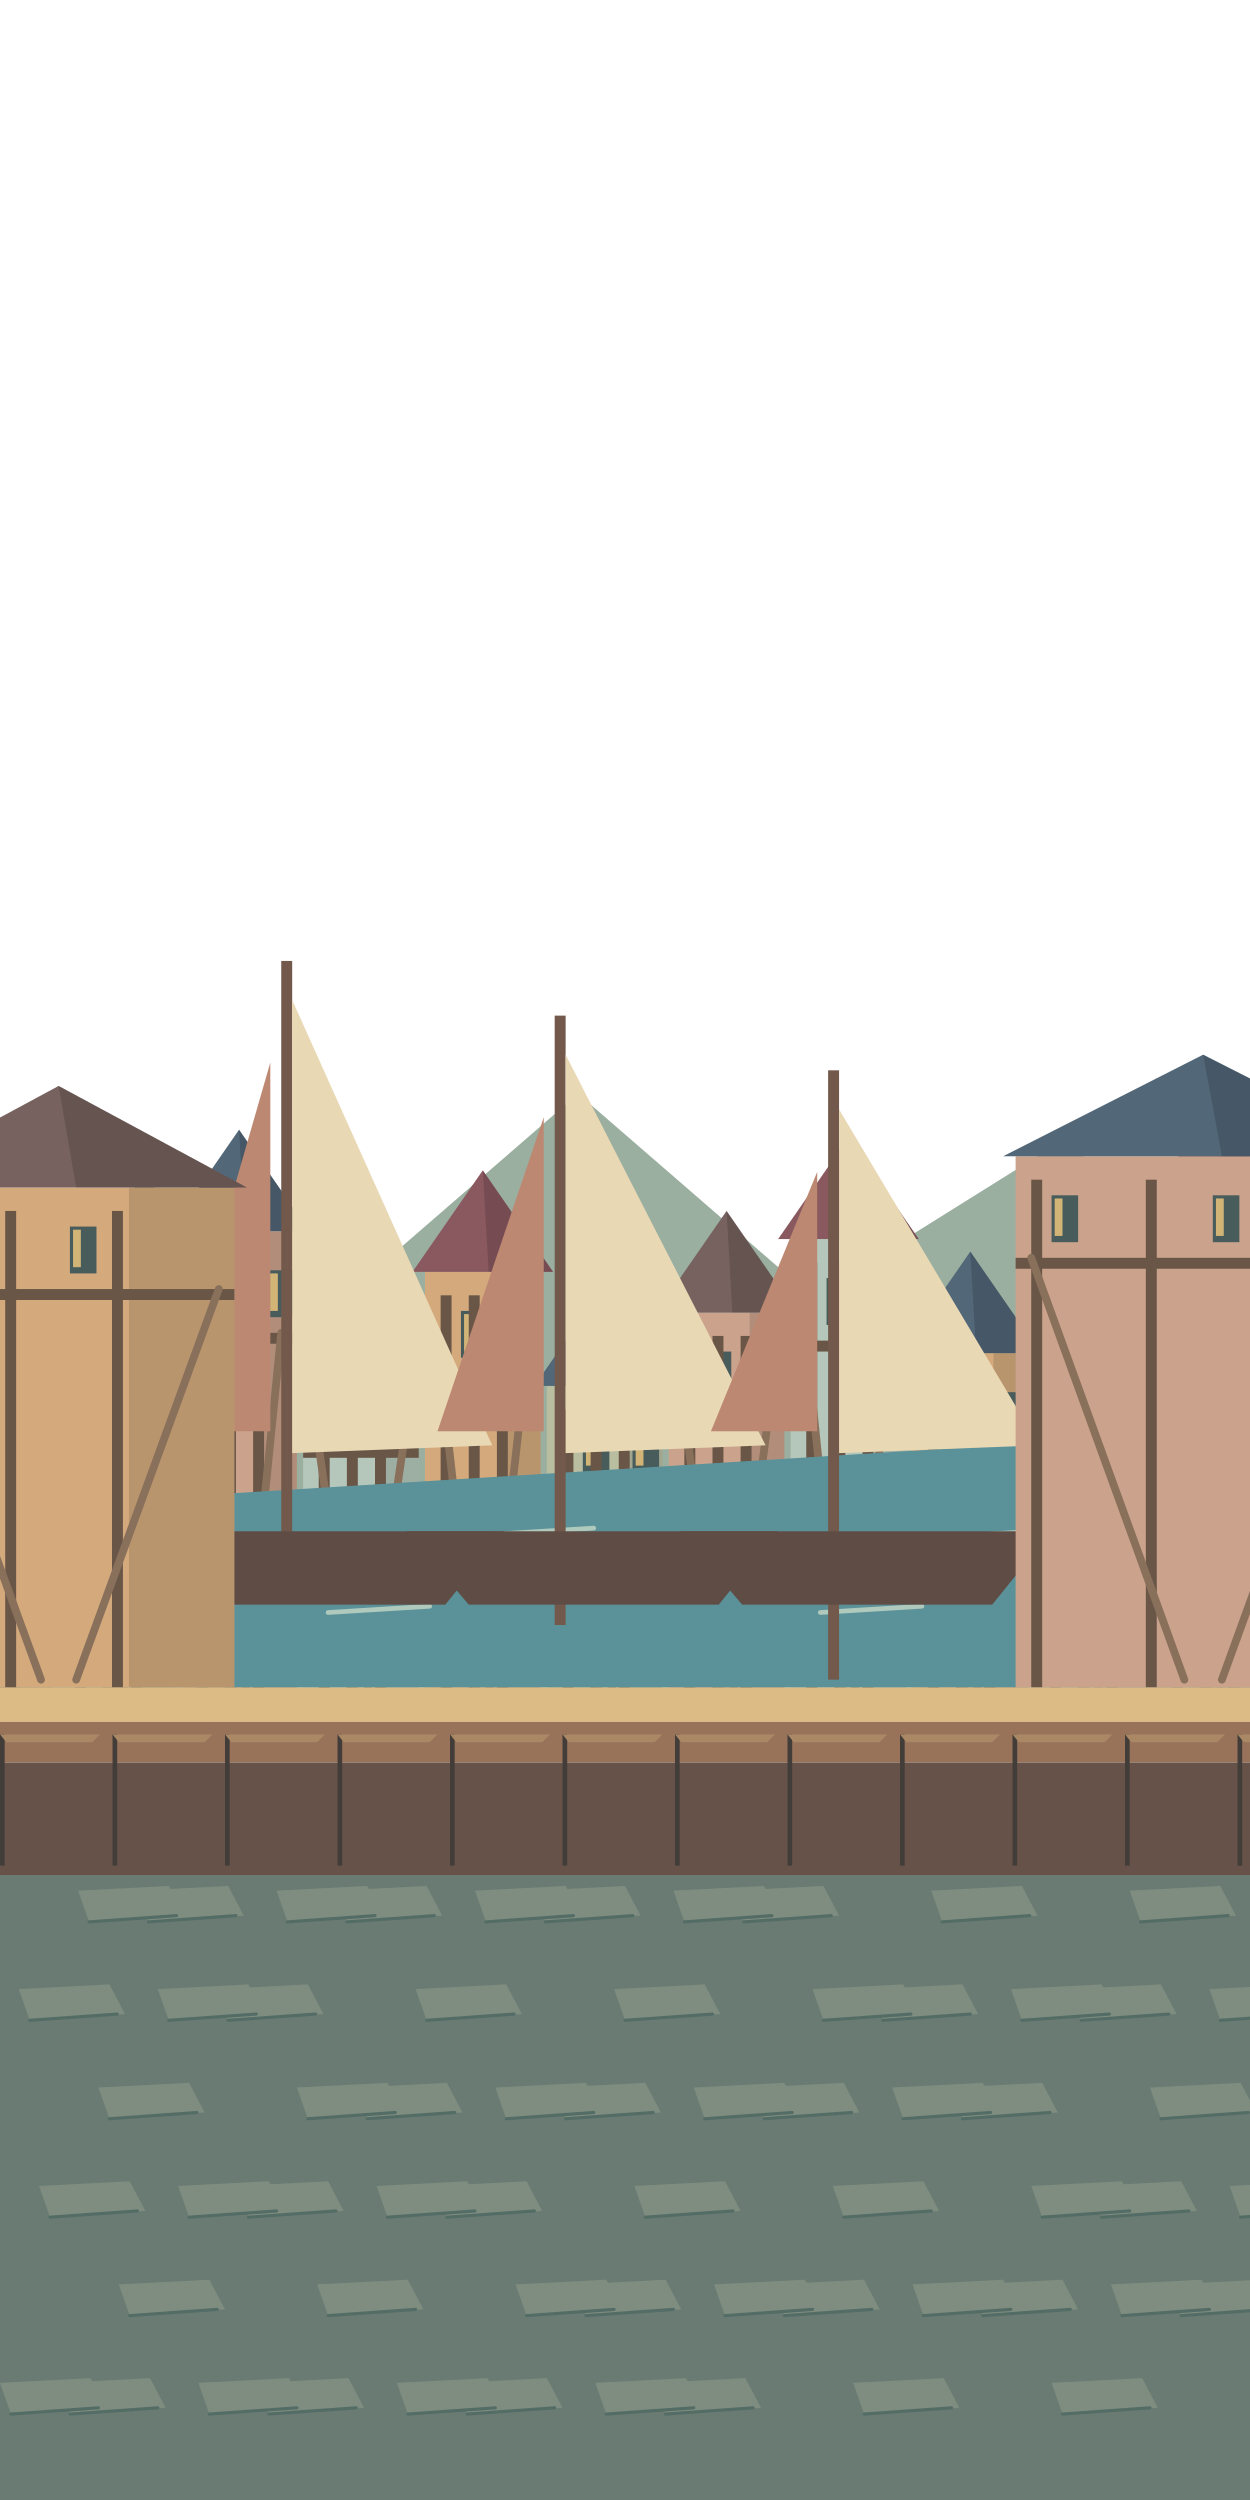
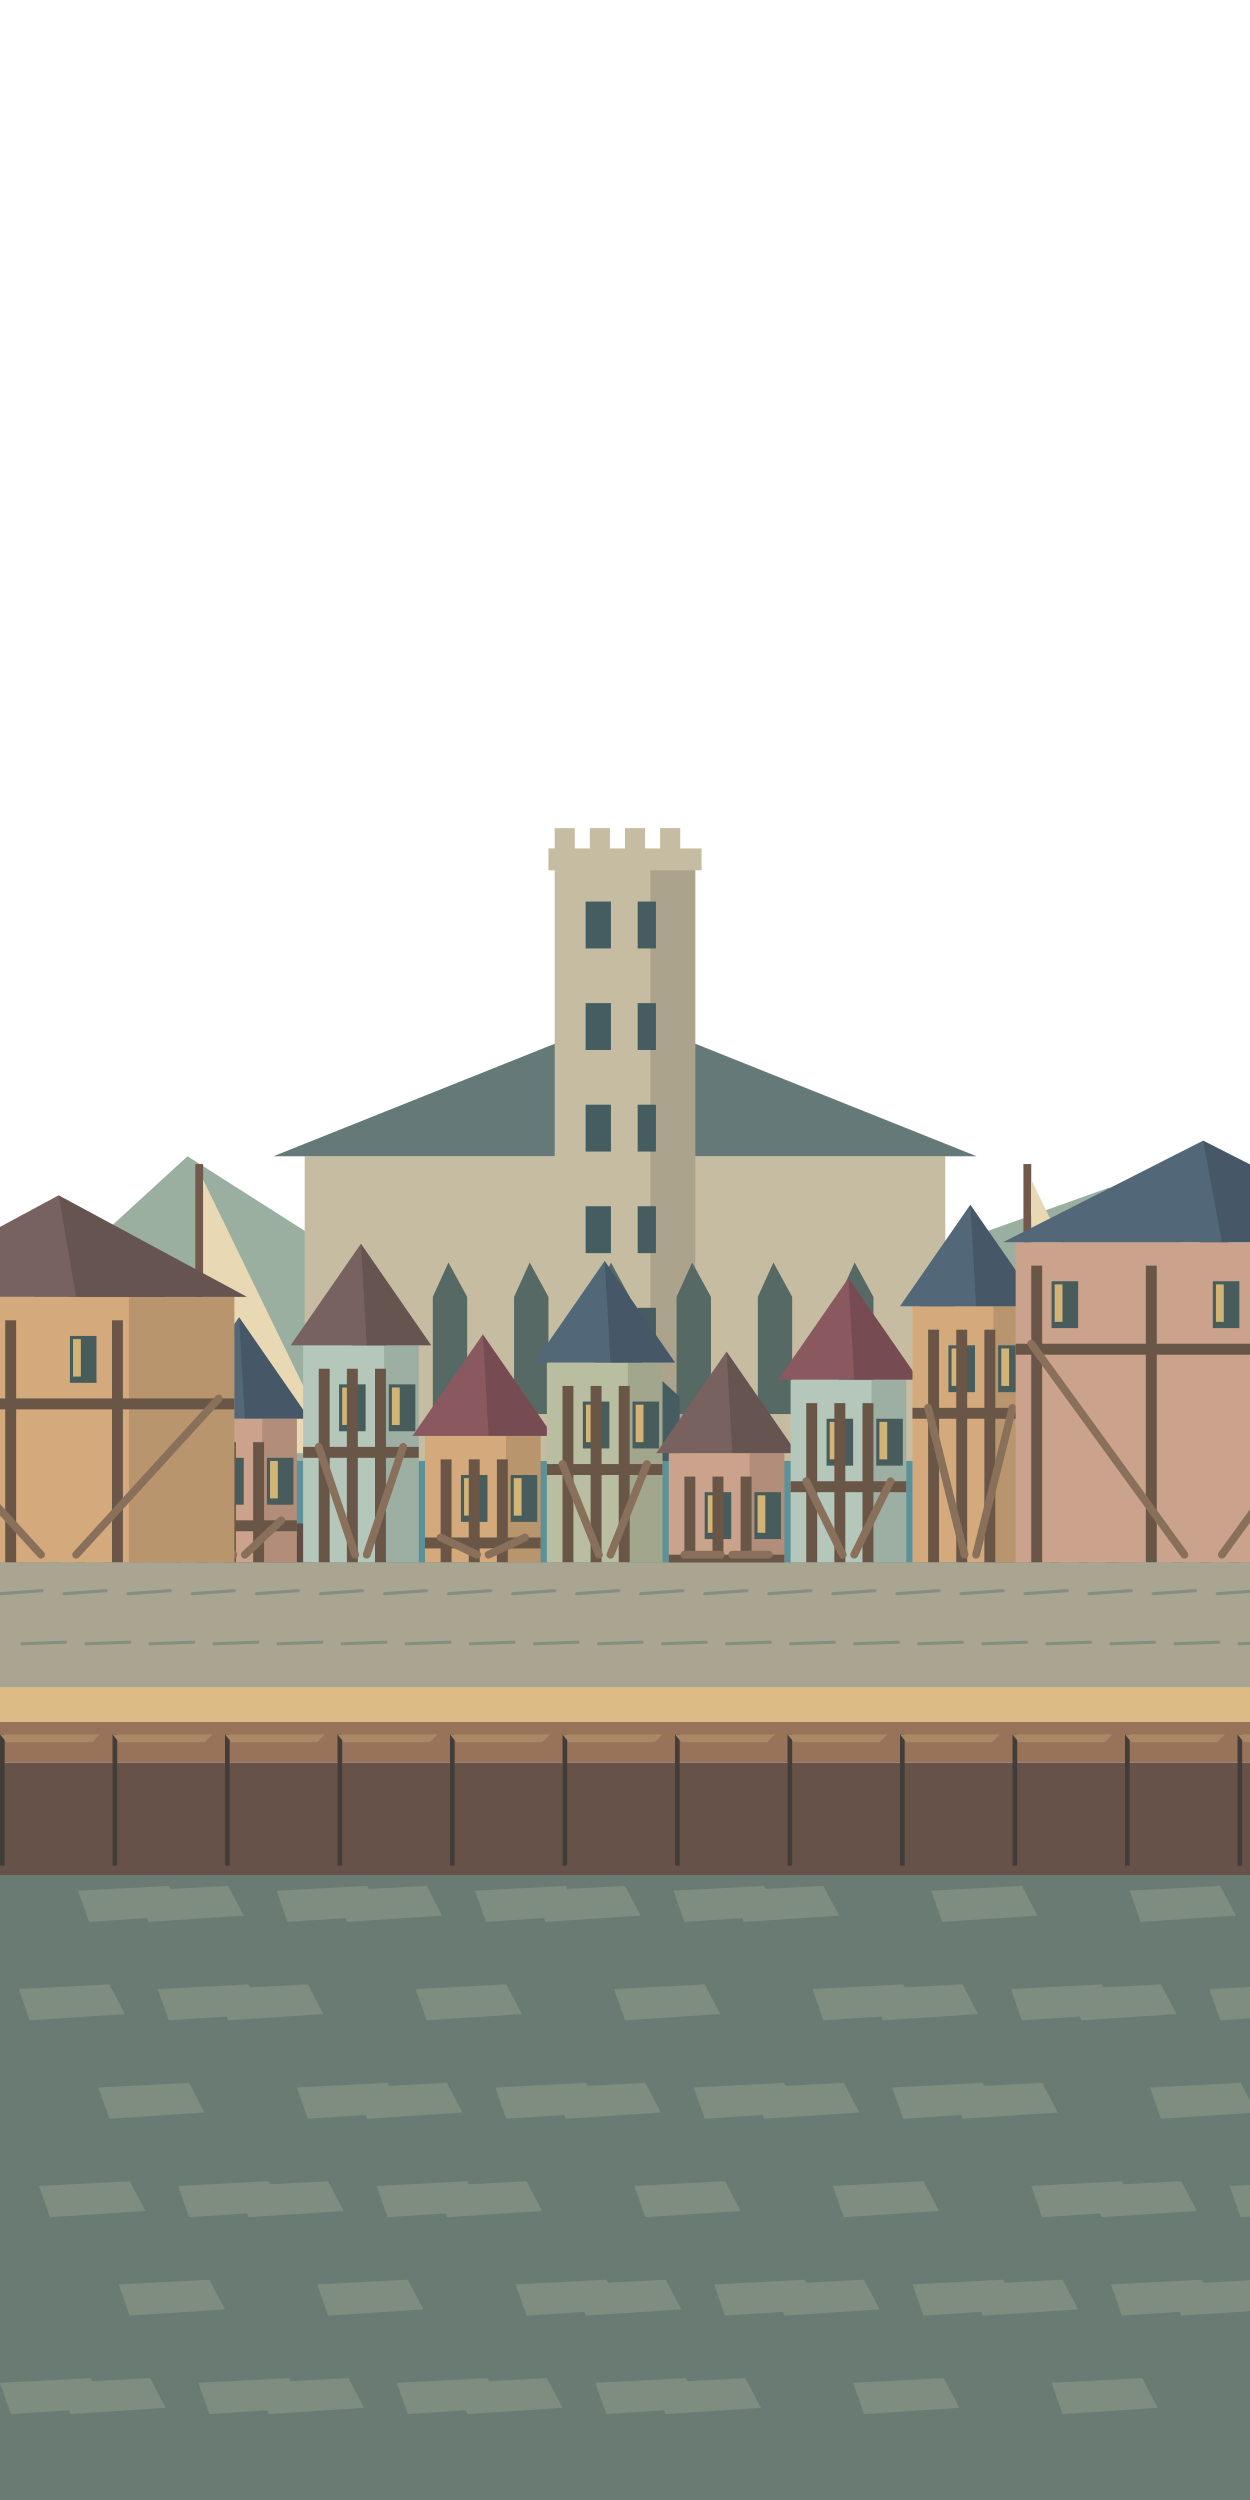
<svg xmlns="http://www.w3.org/2000/svg" width="800" height="1600" viewBox="0 0 800 1600">
-   <polygon points="0,870 90,755 220,830 370,700 520,830 680,730 800,820 800,1080 0,1080" fill="#9bafa0" />
-   <rect x="-40" y="882" width="74" height="208" fill="#d4aa7d" />
-   <polygon points="11.8,882 34,882 34,1090 11.8,1090" fill="#00000020" />
-   <polygon points="-48,882 -3,817 42,882" fill="#77625f" />
-   <polygon points="-3,817 42,882 0.7,882" fill="#00000025" />
-   <rect x="-30" y="897" width="7" height="193" fill="#695647" />
-   <rect x="-17" y="907" width="17" height="30" fill="#475c5b" />
-   <rect x="-15" y="909" width="5" height="24" fill="#d2b477" />
-   <rect x="-12" y="897" width="7" height="193" fill="#695647" />
-   <rect x="14.82" y="907" width="17" height="30" fill="#475c5b" />
-   <rect x="16.82" y="909" width="5" height="24" fill="#d2b477" />
-   <rect x="6" y="897" width="7" height="193" fill="#695647" />
-   <rect x="-40" y="947" width="74" height="7" fill="#695647" />
-   <path d="M-30 947L-6.7 1085M24 947L0.7 1085" fill="none" stroke="#89705b" stroke-width="5" stroke-linecap="round" stroke-linejoin="round" />
-   <rect x="38" y="835" width="74" height="255" fill="#b9bea1" />
-   <polygon points="89.8,835 112,835 112,1090 89.8,1090" fill="#00000020" />
-   <polygon points="30,835 75,770 120,835" fill="#8a5960" />
-   <polygon points="75,770 120,835 78.7,835" fill="#00000025" />
-   <rect x="48" y="850" width="7" height="240" fill="#695647" />
-   <rect x="61" y="860" width="17" height="30" fill="#475c5b" />
-   <rect x="63" y="862" width="5" height="24" fill="#d2b477" />
-   <rect x="66" y="850" width="7" height="240" fill="#695647" />
-   <rect x="92.82" y="860" width="17" height="30" fill="#475c5b" />
-   <rect x="94.82" y="862" width="5" height="24" fill="#d2b477" />
-   <rect x="84" y="850" width="7" height="240" fill="#695647" />
-   <rect x="38" y="900" width="74" height="7" fill="#695647" />
-   <path d="M48 900L71.3 1085M102 900L78.7 1085" fill="none" stroke="#89705b" stroke-width="5" stroke-linecap="round" stroke-linejoin="round" />
-   <rect x="116" y="788" width="74" height="302" fill="#cba28b" />
-   <polygon points="167.8,788 190,788 190,1090 167.8,1090" fill="#00000020" />
-   <polygon points="108,788 153,723 198,788" fill="#526778" />
-   <polygon points="153,723 198,788 156.7,788" fill="#00000025" />
-   <rect x="126" y="803" width="7" height="287" fill="#695647" />
-   <rect x="139" y="813" width="17" height="30" fill="#475c5b" />
-   <rect x="141" y="815" width="5" height="24" fill="#d2b477" />
-   <rect x="144" y="803" width="7" height="287" fill="#695647" />
-   <rect x="170.82" y="813" width="17" height="30" fill="#475c5b" />
-   <rect x="172.82" y="815" width="5" height="24" fill="#d2b477" />
-   <rect x="162" y="803" width="7" height="287" fill="#695647" />
-   <rect x="116" y="853" width="74" height="7" fill="#695647" />
-   <path d="M126 853L149.3 1085M180 853L156.7 1085" fill="none" stroke="#89705b" stroke-width="5" stroke-linecap="round" stroke-linejoin="round" />
-   <rect x="194" y="861" width="74" height="229" fill="#b4c7ba" />
-   <polygon points="245.8,861 268,861 268,1090 245.8,1090" fill="#00000020" />
+   <polygon points="0,850 120,740 230,810 400,720 570,810 710,760 800,830 800,1080 0,1080" fill="#9bafa0" />
+   <rect x="195" y="740" width="410" height="230" fill="#c6bca1" />
+   <polygon points="175,740 400,650 625,740" fill="#657a78" />
+   <rect x="355" y="555" width="90" height="415" fill="#c6bca1" />
+   <polygon points="416.2,555 445,555 445,970 416.2,970" fill="#00000022" />
+   <rect x="351" y="543" width="98" height="14" fill="#c6bca1" />
+   <rect x="355" y="530" width="12.857" height="20" fill="#c6bca1" />
+   <rect x="377.5" y="530" width="12.857" height="20" fill="#c6bca1" />
+   <rect x="400" y="530" width="12.857" height="20" fill="#c6bca1" />
+   <rect x="422.5" y="530" width="12.857" height="20" fill="#c6bca1" />
+   <rect x="374.8" y="577" width="16.2" height="30" fill="#455c60" />
+   <rect x="408.1" y="577" width="11.7" height="30" fill="#455c60" />
+   <rect x="374.8" y="642" width="16.2" height="30" fill="#455c60" />
+   <rect x="408.1" y="642" width="11.7" height="30" fill="#455c60" />
+   <rect x="374.8" y="707" width="16.2" height="30" fill="#455c60" />
+   <rect x="408.1" y="707" width="11.7" height="30" fill="#455c60" />
+   <rect x="374.8" y="772" width="16.2" height="30" fill="#455c60" />
+   <rect x="408.1" y="772" width="11.7" height="30" fill="#455c60" />
+   <rect x="374.8" y="837" width="16.2" height="30" fill="#455c60" />
+   <rect x="408.1" y="837" width="11.7" height="30" fill="#455c60" />
+   <polygon points="225,830 235,808 247,830 247,905 225,905" fill="#566965" />
+   <polygon points="277,830 287,808 299,830 299,905 277,905" fill="#566965" />
+   <polygon points="329,830 339,808 351,830 351,905 329,905" fill="#566965" />
+   <polygon points="381,830 391,808 403,830 403,905 381,905" fill="#566965" />
+   <polygon points="433,830 443,808 455,830 455,905 433,905" fill="#566965" />
+   <polygon points="485,830 495,808 507,830 507,905 485,905" fill="#566965" />
+   <polygon points="537,830 547,808 559,830 559,905 537,905" fill="#566965" />
+   <polygon points="589,830 599,808 611,830 611,905 589,905" fill="#566965" />
+   <polygon points="365,970 365,894 400,862 435,894 435,970" fill="#455c60" />
+   <rect x="0" y="935" width="800" height="100" fill="#5b929a" />
+   <rect x="125" y="745" width="5" height="240" fill="#72594b" />
+   <polygon points="130,755 130,930 215,930" fill="#e9d8b4" />
+   <polygon points="70,975 225,975 200,1000 95,1000" fill="#5f4d45" />
+   <rect x="655" y="745" width="5" height="240" fill="#72594b" />
+   <polygon points="660,755 660,930 745,930" fill="#e9d8b4" />
+   <polygon points="600,975 755,975 730,1000 625,1000" fill="#5f4d45" />
+   <rect x="-40" y="897" width="74" height="103" fill="#d4aa7d" />
+   <polygon points="11.8,897 34,897 34,1000 11.8,1000" fill="#00000020" />
+   <polygon points="-48,897 -3,832 42,897" fill="#77625f" />
+   <polygon points="-3,832 42,897 0.7,897" fill="#00000025" />
+   <rect x="-30" y="912" width="7" height="88" fill="#695647" />
+   <rect x="-17" y="922" width="17" height="30" fill="#475c5b" />
+   <rect x="-15" y="924" width="5" height="24" fill="#d2b477" />
+   <rect x="-12" y="912" width="7" height="88" fill="#695647" />
+   <rect x="14.82" y="922" width="17" height="30" fill="#475c5b" />
+   <rect x="16.82" y="924" width="5" height="24" fill="#d2b477" />
+   <rect x="6" y="912" width="7" height="88" fill="#695647" />
+   <rect x="-40" y="962" width="74" height="7" fill="#695647" />
+   <path d="M-30 962L-6.7 995M24 962L0.7 995" fill="none" stroke="#89705b" stroke-width="5" stroke-linecap="round" stroke-linejoin="round" />
+   <rect x="38" y="850" width="74" height="150" fill="#b9bea1" />
+   <polygon points="89.8,850 112,850 112,1000 89.8,1000" fill="#00000020" />
+   <polygon points="30,850 75,785 120,850" fill="#8a5960" />
+   <polygon points="75,785 120,850 78.7,850" fill="#00000025" />
+   <rect x="48" y="865" width="7" height="135" fill="#695647" />
+   <rect x="61" y="875" width="17" height="30" fill="#475c5b" />
+   <rect x="63" y="877" width="5" height="24" fill="#d2b477" />
+   <rect x="66" y="865" width="7" height="135" fill="#695647" />
+   <rect x="92.82" y="875" width="17" height="30" fill="#475c5b" />
+   <rect x="94.82" y="877" width="5" height="24" fill="#d2b477" />
+   <rect x="84" y="865" width="7" height="135" fill="#695647" />
+   <rect x="38" y="915" width="74" height="7" fill="#695647" />
+   <path d="M48 915L71.3 995M102 915L78.7 995" fill="none" stroke="#89705b" stroke-width="5" stroke-linecap="round" stroke-linejoin="round" />
+   <rect x="116" y="908" width="74" height="92" fill="#cba28b" />
+   <polygon points="167.8,908 190,908 190,1000 167.8,1000" fill="#00000020" />
+   <polygon points="108,908 153,843 198,908" fill="#526778" />
+   <polygon points="153,843 198,908 156.7,908" fill="#00000025" />
+   <rect x="126" y="923" width="7" height="77" fill="#695647" />
+   <rect x="139" y="933" width="17" height="30" fill="#475c5b" />
+   <rect x="141" y="935" width="5" height="24" fill="#d2b477" />
+   <rect x="144" y="923" width="7" height="77" fill="#695647" />
+   <rect x="170.82" y="933" width="17" height="30" fill="#475c5b" />
+   <rect x="172.82" y="935" width="5" height="24" fill="#d2b477" />
+   <rect x="162" y="923" width="7" height="77" fill="#695647" />
+   <rect x="116" y="973" width="74" height="7" fill="#695647" />
+   <path d="M126 973L149.3 995M180 973L156.7 995" fill="none" stroke="#89705b" stroke-width="5" stroke-linecap="round" stroke-linejoin="round" />
+   <rect x="194" y="861" width="74" height="139" fill="#b4c7ba" />
+   <polygon points="245.8,861 268,861 268,1000 245.8,1000" fill="#00000020" />
  <polygon points="186,861 231,796 276,861" fill="#77625f" />
  <polygon points="231,796 276,861 234.7,861" fill="#00000025" />
-   <rect x="204" y="876" width="7" height="214" fill="#695647" />
+   <rect x="204" y="876" width="7" height="124" fill="#695647" />
  <rect x="217" y="886" width="17" height="30" fill="#475c5b" />
  <rect x="219" y="888" width="5" height="24" fill="#d2b477" />
-   <rect x="222" y="876" width="7" height="214" fill="#695647" />
+   <rect x="222" y="876" width="7" height="124" fill="#695647" />
  <rect x="248.82" y="886" width="17" height="30" fill="#475c5b" />
  <rect x="250.82" y="888" width="5" height="24" fill="#d2b477" />
-   <rect x="240" y="876" width="7" height="214" fill="#695647" />
+   <rect x="240" y="876" width="7" height="124" fill="#695647" />
  <rect x="194" y="926" width="74" height="7" fill="#695647" />
-   <path d="M204 926L227.3 1085M258 926L234.7 1085" fill="none" stroke="#89705b" stroke-width="5" stroke-linecap="round" stroke-linejoin="round" />
-   <rect x="272" y="814" width="74" height="276" fill="#d4aa7d" />
-   <polygon points="323.8,814 346,814 346,1090 323.8,1090" fill="#00000020" />
-   <polygon points="264,814 309,749 354,814" fill="#8a5960" />
-   <polygon points="309,749 354,814 312.7,814" fill="#00000025" />
-   <rect x="282" y="829" width="7" height="261" fill="#695647" />
-   <rect x="295" y="839" width="17" height="30" fill="#475c5b" />
-   <rect x="297" y="841" width="5" height="24" fill="#d2b477" />
-   <rect x="300" y="829" width="7" height="261" fill="#695647" />
-   <rect x="326.82" y="839" width="17" height="30" fill="#475c5b" />
-   <rect x="328.82" y="841" width="5" height="24" fill="#d2b477" />
-   <rect x="318" y="829" width="7" height="261" fill="#695647" />
-   <rect x="272" y="879" width="74" height="7" fill="#695647" />
-   <path d="M282 879L305.3 1085M336 879L312.7 1085" fill="none" stroke="#89705b" stroke-width="5" stroke-linecap="round" stroke-linejoin="round" />
-   <rect x="350" y="887" width="74" height="203" fill="#b9bea1" />
-   <polygon points="401.8,887 424,887 424,1090 401.8,1090" fill="#00000020" />
-   <polygon points="342,887 387,822 432,887" fill="#526778" />
-   <polygon points="387,822 432,887 390.7,887" fill="#00000025" />
-   <rect x="360" y="902" width="7" height="188" fill="#695647" />
-   <rect x="373" y="912" width="17" height="30" fill="#475c5b" />
-   <rect x="375" y="914" width="5" height="24" fill="#d2b477" />
-   <rect x="378" y="902" width="7" height="188" fill="#695647" />
-   <rect x="404.82" y="912" width="17" height="30" fill="#475c5b" />
-   <rect x="406.82" y="914" width="5" height="24" fill="#d2b477" />
-   <rect x="396" y="902" width="7" height="188" fill="#695647" />
-   <rect x="350" y="952" width="74" height="7" fill="#695647" />
-   <path d="M360 952L383.3 1085M414 952L390.7 1085" fill="none" stroke="#89705b" stroke-width="5" stroke-linecap="round" stroke-linejoin="round" />
-   <rect x="428" y="840" width="74" height="250" fill="#cba28b" />
-   <polygon points="479.8,840 502,840 502,1090 479.8,1090" fill="#00000020" />
-   <polygon points="420,840 465,775 510,840" fill="#77625f" />
-   <polygon points="465,775 510,840 468.7,840" fill="#00000025" />
-   <rect x="438" y="855" width="7" height="235" fill="#695647" />
-   <rect x="451" y="865" width="17" height="30" fill="#475c5b" />
-   <rect x="453" y="867" width="5" height="24" fill="#d2b477" />
-   <rect x="456" y="855" width="7" height="235" fill="#695647" />
-   <rect x="482.82" y="865" width="17" height="30" fill="#475c5b" />
-   <rect x="484.82" y="867" width="5" height="24" fill="#d2b477" />
-   <rect x="474" y="855" width="7" height="235" fill="#695647" />
-   <rect x="428" y="905" width="74" height="7" fill="#695647" />
-   <path d="M438 905L461.3 1085M492 905L468.7 1085" fill="none" stroke="#89705b" stroke-width="5" stroke-linecap="round" stroke-linejoin="round" />
-   <rect x="506" y="793" width="74" height="297" fill="#b4c7ba" />
-   <polygon points="557.8,793 580,793 580,1090 557.8,1090" fill="#00000020" />
-   <polygon points="498,793 543,728 588,793" fill="#8a5960" />
-   <polygon points="543,728 588,793 546.7,793" fill="#00000025" />
-   <rect x="516" y="808" width="7" height="282" fill="#695647" />
-   <rect x="529" y="818" width="17" height="30" fill="#475c5b" />
-   <rect x="531" y="820" width="5" height="24" fill="#d2b477" />
-   <rect x="534" y="808" width="7" height="282" fill="#695647" />
-   <rect x="560.82" y="818" width="17" height="30" fill="#475c5b" />
-   <rect x="562.82" y="820" width="5" height="24" fill="#d2b477" />
-   <rect x="552" y="808" width="7" height="282" fill="#695647" />
-   <rect x="506" y="858" width="74" height="7" fill="#695647" />
-   <path d="M516 858L539.3 1085M570 858L546.7 1085" fill="none" stroke="#89705b" stroke-width="5" stroke-linecap="round" stroke-linejoin="round" />
-   <rect x="584" y="866" width="74" height="224" fill="#d4aa7d" />
-   <polygon points="635.8,866 658,866 658,1090 635.8,1090" fill="#00000020" />
-   <polygon points="576,866 621,801 666,866" fill="#526778" />
-   <polygon points="621,801 666,866 624.7,866" fill="#00000025" />
-   <rect x="594" y="881" width="7" height="209" fill="#695647" />
-   <rect x="607" y="891" width="17" height="30" fill="#475c5b" />
-   <rect x="609" y="893" width="5" height="24" fill="#d2b477" />
-   <rect x="612" y="881" width="7" height="209" fill="#695647" />
-   <rect x="638.82" y="891" width="17" height="30" fill="#475c5b" />
-   <rect x="640.82" y="893" width="5" height="24" fill="#d2b477" />
-   <rect x="630" y="881" width="7" height="209" fill="#695647" />
-   <rect x="584" y="931" width="74" height="7" fill="#695647" />
-   <path d="M594 931L617.3 1085M648 931L624.7 1085" fill="none" stroke="#89705b" stroke-width="5" stroke-linecap="round" stroke-linejoin="round" />
-   <rect x="662" y="819" width="74" height="271" fill="#b9bea1" />
-   <polygon points="713.8,819 736,819 736,1090 713.8,1090" fill="#00000020" />
-   <polygon points="654,819 699,754 744,819" fill="#77625f" />
-   <polygon points="699,754 744,819 702.7,819" fill="#00000025" />
-   <rect x="672" y="834" width="7" height="256" fill="#695647" />
-   <rect x="685" y="844" width="17" height="30" fill="#475c5b" />
-   <rect x="687" y="846" width="5" height="24" fill="#d2b477" />
-   <rect x="690" y="834" width="7" height="256" fill="#695647" />
-   <rect x="716.82" y="844" width="17" height="30" fill="#475c5b" />
-   <rect x="718.82" y="846" width="5" height="24" fill="#d2b477" />
-   <rect x="708" y="834" width="7" height="256" fill="#695647" />
-   <rect x="662" y="884" width="74" height="7" fill="#695647" />
-   <path d="M672 884L695.3 1085M726 884L702.7 1085" fill="none" stroke="#89705b" stroke-width="5" stroke-linecap="round" stroke-linejoin="round" />
-   <rect x="740" y="772" width="74" height="318" fill="#cba28b" />
-   <polygon points="791.8,772 814,772 814,1090 791.8,1090" fill="#00000020" />
-   <polygon points="732,772 777,707 822,772" fill="#8a5960" />
-   <polygon points="777,707 822,772 780.7,772" fill="#00000025" />
-   <rect x="750" y="787" width="7" height="303" fill="#695647" />
-   <rect x="763" y="797" width="17" height="30" fill="#475c5b" />
-   <rect x="765" y="799" width="5" height="24" fill="#d2b477" />
-   <rect x="768" y="787" width="7" height="303" fill="#695647" />
-   <rect x="794.82" y="797" width="17" height="30" fill="#475c5b" />
-   <rect x="796.82" y="799" width="5" height="24" fill="#d2b477" />
-   <rect x="786" y="787" width="7" height="303" fill="#695647" />
-   <rect x="740" y="837" width="74" height="7" fill="#695647" />
-   <path d="M750 837L773.3 1085M804 837L780.7 1085" fill="none" stroke="#89705b" stroke-width="5" stroke-linecap="round" stroke-linejoin="round" />
-   <rect x="818" y="845" width="74" height="245" fill="#b4c7ba" />
-   <polygon points="869.8,845 892,845 892,1090 869.8,1090" fill="#00000020" />
-   <polygon points="810,845 855,780 900,845" fill="#526778" />
-   <polygon points="855,780 900,845 858.7,845" fill="#00000025" />
-   <rect x="828" y="860" width="7" height="230" fill="#695647" />
-   <rect x="841" y="870" width="17" height="30" fill="#475c5b" />
-   <rect x="843" y="872" width="5" height="24" fill="#d2b477" />
-   <rect x="846" y="860" width="7" height="230" fill="#695647" />
-   <rect x="872.82" y="870" width="17" height="30" fill="#475c5b" />
-   <rect x="874.82" y="872" width="5" height="24" fill="#d2b477" />
-   <rect x="864" y="860" width="7" height="230" fill="#695647" />
-   <rect x="818" y="910" width="74" height="7" fill="#695647" />
-   <path d="M828 910L851.3 1085M882 910L858.7 1085" fill="none" stroke="#89705b" stroke-width="5" stroke-linecap="round" stroke-linejoin="round" />
-   <polygon points="0,965 800,915 800,1080 0,1080" fill="#5b929a" />
-   <path d="M0 982l65 -4" fill="none" stroke="#b0c9bd" stroke-width="3" stroke-linecap="round" stroke-linejoin="round" />
-   <path d="M105 1007l65 -4" fill="none" stroke="#b0c9bd" stroke-width="3" stroke-linecap="round" stroke-linejoin="round" />
-   <path d="M210 1032l65 -4" fill="none" stroke="#b0c9bd" stroke-width="3" stroke-linecap="round" stroke-linejoin="round" />
-   <path d="M315 982l65 -4" fill="none" stroke="#b0c9bd" stroke-width="3" stroke-linecap="round" stroke-linejoin="round" />
-   <path d="M420 1007l65 -4" fill="none" stroke="#b0c9bd" stroke-width="3" stroke-linecap="round" stroke-linejoin="round" />
-   <path d="M525 1032l65 -4" fill="none" stroke="#b0c9bd" stroke-width="3" stroke-linecap="round" stroke-linejoin="round" />
-   <path d="M630 982l65 -4" fill="none" stroke="#b0c9bd" stroke-width="3" stroke-linecap="round" stroke-linejoin="round" />
-   <path d="M735 1007l65 -4" fill="none" stroke="#b0c9bd" stroke-width="3" stroke-linecap="round" stroke-linejoin="round" />
-   <path d="M840 1032l65 -4" fill="none" stroke="#b0c9bd" stroke-width="3" stroke-linecap="round" stroke-linejoin="round" />
-   <rect x="180" y="615" width="7" height="390" fill="#72594b" />
-   <polygon points="187,640 187,930 315,925" fill="#e9d8b4" />
-   <polygon points="173,680 173,916 105,916" fill="#bc8872" />
-   <polygon points="85,980 323,980 285,1027 125,1027" fill="#5f4d45" />
-   <rect x="355" y="650" width="7" height="390" fill="#72594b" />
-   <polygon points="362,675 362,930 490,925" fill="#e9d8b4" />
-   <polygon points="348,715 348,916 280,916" fill="#bc8872" />
-   <polygon points="260,980 498,980 460,1027 300,1027" fill="#5f4d45" />
-   <rect x="530" y="685" width="7" height="390" fill="#72594b" />
-   <polygon points="537,710 537,930 665,925" fill="#e9d8b4" />
-   <polygon points="523,750 523,916 455,916" fill="#bc8872" />
-   <polygon points="435,980 673,980 635,1027 475,1027" fill="#5f4d45" />
-   <rect x="-75" y="760" width="225" height="320" fill="#d4aa7d" />
-   <polygon points="82.5,760 150,760 150,1080 82.5,1080" fill="#00000020" />
-   <polygon points="-83,760 37.5,695 158,760" fill="#77625f" />
-   <polygon points="37.5,695 158,760 48.75,760" fill="#00000025" />
-   <rect x="-65" y="775" width="7" height="305" fill="#695647" />
-   <rect x="-52" y="785" width="17" height="30" fill="#475c5b" />
-   <rect x="-50" y="787" width="5" height="24" fill="#d2b477" />
-   <rect x="3.333" y="775" width="7" height="305" fill="#695647" />
-   <rect x="44.75" y="785" width="17" height="30" fill="#475c5b" />
-   <rect x="46.75" y="787" width="5" height="24" fill="#d2b477" />
-   <rect x="71.667" y="775" width="7" height="305" fill="#695647" />
-   <rect x="-75" y="825" width="225" height="7" fill="#695647" />
-   <path d="M-65 825L26.25 1075M140 825L48.75 1075" fill="none" stroke="#89705b" stroke-width="5" stroke-linecap="round" stroke-linejoin="round" />
-   <rect x="650" y="740" width="240" height="340" fill="#cba28b" />
-   <polygon points="818,740 890,740 890,1080 818,1080" fill="#00000020" />
-   <polygon points="642,740 770,675 898,740" fill="#526778" />
-   <polygon points="770,675 898,740 782,740" fill="#00000025" />
-   <rect x="660" y="755" width="7" height="325" fill="#695647" />
-   <rect x="673" y="765" width="17" height="30" fill="#475c5b" />
-   <rect x="675" y="767" width="5" height="24" fill="#d2b477" />
-   <rect x="733.333" y="755" width="7" height="325" fill="#695647" />
-   <rect x="776.2" y="765" width="17" height="30" fill="#475c5b" />
-   <rect x="778.2" y="767" width="5" height="24" fill="#d2b477" />
-   <rect x="806.667" y="755" width="7" height="325" fill="#695647" />
-   <rect x="650" y="805" width="240" height="7" fill="#695647" />
-   <path d="M660 805L758 1075M880 805L782 1075" fill="none" stroke="#89705b" stroke-width="5" stroke-linecap="round" stroke-linejoin="round" />
+   <path d="M204 926L227.3 995M258 926L234.7 995" fill="none" stroke="#89705b" stroke-width="5" stroke-linecap="round" stroke-linejoin="round" />
+   <rect x="272" y="919" width="74" height="81" fill="#d4aa7d" />
+   <polygon points="323.8,919 346,919 346,1000 323.8,1000" fill="#00000020" />
+   <polygon points="264,919 309,854 354,919" fill="#8a5960" />
+   <polygon points="309,854 354,919 312.7,919" fill="#00000025" />
+   <rect x="282" y="934" width="7" height="66" fill="#695647" />
+   <rect x="295" y="944" width="17" height="30" fill="#475c5b" />
+   <rect x="297" y="946" width="5" height="24" fill="#d2b477" />
+   <rect x="300" y="934" width="7" height="66" fill="#695647" />
+   <rect x="326.82" y="944" width="17" height="30" fill="#475c5b" />
+   <rect x="328.82" y="946" width="5" height="24" fill="#d2b477" />
+   <rect x="318" y="934" width="7" height="66" fill="#695647" />
+   <rect x="272" y="984" width="74" height="7" fill="#695647" />
+   <path d="M282 984L305.3 995M336 984L312.7 995" fill="none" stroke="#89705b" stroke-width="5" stroke-linecap="round" stroke-linejoin="round" />
+   <rect x="350" y="872" width="74" height="128" fill="#b9bea1" />
+   <polygon points="401.8,872 424,872 424,1000 401.8,1000" fill="#00000020" />
+   <polygon points="342,872 387,807 432,872" fill="#526778" />
+   <polygon points="387,807 432,872 390.7,872" fill="#00000025" />
+   <rect x="360" y="887" width="7" height="113" fill="#695647" />
+   <rect x="373" y="897" width="17" height="30" fill="#475c5b" />
+   <rect x="375" y="899" width="5" height="24" fill="#d2b477" />
+   <rect x="378" y="887" width="7" height="113" fill="#695647" />
+   <rect x="404.82" y="897" width="17" height="30" fill="#475c5b" />
+   <rect x="406.82" y="899" width="5" height="24" fill="#d2b477" />
+   <rect x="396" y="887" width="7" height="113" fill="#695647" />
+   <rect x="350" y="937" width="74" height="7" fill="#695647" />
+   <path d="M360 937L383.3 995M414 937L390.7 995" fill="none" stroke="#89705b" stroke-width="5" stroke-linecap="round" stroke-linejoin="round" />
+   <rect x="428" y="930" width="74" height="70" fill="#cba28b" />
+   <polygon points="479.8,930 502,930 502,1000 479.8,1000" fill="#00000020" />
+   <polygon points="420,930 465,865 510,930" fill="#77625f" />
+   <polygon points="465,865 510,930 468.7,930" fill="#00000025" />
+   <rect x="438" y="945" width="7" height="55" fill="#695647" />
+   <rect x="451" y="955" width="17" height="30" fill="#475c5b" />
+   <rect x="453" y="957" width="5" height="24" fill="#d2b477" />
+   <rect x="456" y="945" width="7" height="55" fill="#695647" />
+   <rect x="482.82" y="955" width="17" height="30" fill="#475c5b" />
+   <rect x="484.82" y="957" width="5" height="24" fill="#d2b477" />
+   <rect x="474" y="945" width="7" height="55" fill="#695647" />
+   <rect x="428" y="995" width="74" height="7" fill="#695647" />
+   <path d="M438 995L461.3 995M492 995L468.7 995" fill="none" stroke="#89705b" stroke-width="5" stroke-linecap="round" stroke-linejoin="round" />
+   <rect x="506" y="883" width="74" height="117" fill="#b4c7ba" />
+   <polygon points="557.8,883 580,883 580,1000 557.8,1000" fill="#00000020" />
+   <polygon points="498,883 543,818 588,883" fill="#8a5960" />
+   <polygon points="543,818 588,883 546.7,883" fill="#00000025" />
+   <rect x="516" y="898" width="7" height="102" fill="#695647" />
+   <rect x="529" y="908" width="17" height="30" fill="#475c5b" />
+   <rect x="531" y="910" width="5" height="24" fill="#d2b477" />
+   <rect x="534" y="898" width="7" height="102" fill="#695647" />
+   <rect x="560.82" y="908" width="17" height="30" fill="#475c5b" />
+   <rect x="562.82" y="910" width="5" height="24" fill="#d2b477" />
+   <rect x="552" y="898" width="7" height="102" fill="#695647" />
+   <rect x="506" y="948" width="74" height="7" fill="#695647" />
+   <path d="M516 948L539.3 995M570 948L546.7 995" fill="none" stroke="#89705b" stroke-width="5" stroke-linecap="round" stroke-linejoin="round" />
+   <rect x="584" y="836" width="74" height="164" fill="#d4aa7d" />
+   <polygon points="635.8,836 658,836 658,1000 635.8,1000" fill="#00000020" />
+   <polygon points="576,836 621,771 666,836" fill="#526778" />
+   <polygon points="621,771 666,836 624.7,836" fill="#00000025" />
+   <rect x="594" y="851" width="7" height="149" fill="#695647" />
+   <rect x="607" y="861" width="17" height="30" fill="#475c5b" />
+   <rect x="609" y="863" width="5" height="24" fill="#d2b477" />
+   <rect x="612" y="851" width="7" height="149" fill="#695647" />
+   <rect x="638.82" y="861" width="17" height="30" fill="#475c5b" />
+   <rect x="640.82" y="863" width="5" height="24" fill="#d2b477" />
+   <rect x="630" y="851" width="7" height="149" fill="#695647" />
+   <rect x="584" y="901" width="74" height="7" fill="#695647" />
+   <path d="M594 901L617.3 995M648 901L624.7 995" fill="none" stroke="#89705b" stroke-width="5" stroke-linecap="round" stroke-linejoin="round" />
+   <rect x="662" y="894" width="74" height="106" fill="#b9bea1" />
+   <polygon points="713.8,894 736,894 736,1000 713.8,1000" fill="#00000020" />
+   <polygon points="654,894 699,829 744,894" fill="#77625f" />
+   <polygon points="699,829 744,894 702.7,894" fill="#00000025" />
+   <rect x="672" y="909" width="7" height="91" fill="#695647" />
+   <rect x="685" y="919" width="17" height="30" fill="#475c5b" />
+   <rect x="687" y="921" width="5" height="24" fill="#d2b477" />
+   <rect x="690" y="909" width="7" height="91" fill="#695647" />
+   <rect x="716.82" y="919" width="17" height="30" fill="#475c5b" />
+   <rect x="718.82" y="921" width="5" height="24" fill="#d2b477" />
+   <rect x="708" y="909" width="7" height="91" fill="#695647" />
+   <rect x="662" y="959" width="74" height="7" fill="#695647" />
+   <path d="M672 959L695.3 995M726 959L702.7 995" fill="none" stroke="#89705b" stroke-width="5" stroke-linecap="round" stroke-linejoin="round" />
+   <rect x="740" y="847" width="74" height="153" fill="#cba28b" />
+   <polygon points="791.8,847 814,847 814,1000 791.8,1000" fill="#00000020" />
+   <polygon points="732,847 777,782 822,847" fill="#8a5960" />
+   <polygon points="777,782 822,847 780.7,847" fill="#00000025" />
+   <rect x="750" y="862" width="7" height="138" fill="#695647" />
+   <rect x="763" y="872" width="17" height="30" fill="#475c5b" />
+   <rect x="765" y="874" width="5" height="24" fill="#d2b477" />
+   <rect x="768" y="862" width="7" height="138" fill="#695647" />
+   <rect x="794.82" y="872" width="17" height="30" fill="#475c5b" />
+   <rect x="796.82" y="874" width="5" height="24" fill="#d2b477" />
+   <rect x="786" y="862" width="7" height="138" fill="#695647" />
+   <rect x="740" y="912" width="74" height="7" fill="#695647" />
+   <path d="M750 912L773.3 995M804 912L780.7 995" fill="none" stroke="#89705b" stroke-width="5" stroke-linecap="round" stroke-linejoin="round" />
+   <rect x="818" y="905" width="74" height="95" fill="#b4c7ba" />
+   <polygon points="869.8,905 892,905 892,1000 869.8,1000" fill="#00000020" />
+   <polygon points="810,905 855,840 900,905" fill="#526778" />
+   <polygon points="855,840 900,905 858.7,905" fill="#00000025" />
+   <rect x="828" y="920" width="7" height="80" fill="#695647" />
+   <rect x="841" y="930" width="17" height="30" fill="#475c5b" />
+   <rect x="843" y="932" width="5" height="24" fill="#d2b477" />
+   <rect x="846" y="920" width="7" height="80" fill="#695647" />
+   <rect x="872.82" y="930" width="17" height="30" fill="#475c5b" />
+   <rect x="874.82" y="932" width="5" height="24" fill="#d2b477" />
+   <rect x="864" y="920" width="7" height="80" fill="#695647" />
+   <rect x="818" y="970" width="74" height="7" fill="#695647" />
+   <path d="M828 970L851.3 995M882 970L858.7 995" fill="none" stroke="#89705b" stroke-width="5" stroke-linecap="round" stroke-linejoin="round" />
+   <rect x="-75" y="830" width="225" height="170" fill="#d4aa7d" />
+   <polygon points="82.5,830 150,830 150,1000 82.5,1000" fill="#00000020" />
+   <polygon points="-83,830 37.5,765 158,830" fill="#77625f" />
+   <polygon points="37.5,765 158,830 48.75,830" fill="#00000025" />
+   <rect x="-65" y="845" width="7" height="155" fill="#695647" />
+   <rect x="-52" y="855" width="17" height="30" fill="#475c5b" />
+   <rect x="-50" y="857" width="5" height="24" fill="#d2b477" />
+   <rect x="3.333" y="845" width="7" height="155" fill="#695647" />
+   <rect x="44.75" y="855" width="17" height="30" fill="#475c5b" />
+   <rect x="46.75" y="857" width="5" height="24" fill="#d2b477" />
+   <rect x="71.667" y="845" width="7" height="155" fill="#695647" />
+   <rect x="-75" y="895" width="225" height="7" fill="#695647" />
+   <path d="M-65 895L26.25 995M140 895L48.75 995" fill="none" stroke="#89705b" stroke-width="5" stroke-linecap="round" stroke-linejoin="round" />
+   <rect x="650" y="795" width="240" height="205" fill="#cba28b" />
+   <polygon points="818,795 890,795 890,1000 818,1000" fill="#00000020" />
+   <polygon points="642,795 770,730 898,795" fill="#526778" />
+   <polygon points="770,730 898,795 782,795" fill="#00000025" />
+   <rect x="660" y="810" width="7" height="190" fill="#695647" />
+   <rect x="673" y="820" width="17" height="30" fill="#475c5b" />
+   <rect x="675" y="822" width="5" height="24" fill="#d2b477" />
+   <rect x="733.333" y="810" width="7" height="190" fill="#695647" />
+   <rect x="776.2" y="820" width="17" height="30" fill="#475c5b" />
+   <rect x="778.2" y="822" width="5" height="24" fill="#d2b477" />
+   <rect x="806.667" y="810" width="7" height="190" fill="#695647" />
+   <rect x="650" y="860" width="240" height="7" fill="#695647" />
+   <path d="M660 860L758 995M880 860L782 995" fill="none" stroke="#89705b" stroke-width="5" stroke-linecap="round" stroke-linejoin="round" />
+   <rect x="0" y="1000" width="800" height="80" fill="#a9a591" />
+   <path d="M0 1020l27 -2 M14 1052l28 -1" fill="none" stroke="#868f7e" stroke-width="2" stroke-linecap="round" stroke-linejoin="round" />
+   <path d="M41 1020l27 -2 M55 1052l28 -1" fill="none" stroke="#868f7e" stroke-width="2" stroke-linecap="round" stroke-linejoin="round" />
+   <path d="M82 1020l27 -2 M96 1052l28 -1" fill="none" stroke="#868f7e" stroke-width="2" stroke-linecap="round" stroke-linejoin="round" />
+   <path d="M123 1020l27 -2 M137 1052l28 -1" fill="none" stroke="#868f7e" stroke-width="2" stroke-linecap="round" stroke-linejoin="round" />
+   <path d="M164 1020l27 -2 M178 1052l28 -1" fill="none" stroke="#868f7e" stroke-width="2" stroke-linecap="round" stroke-linejoin="round" />
+   <path d="M205 1020l27 -2 M219 1052l28 -1" fill="none" stroke="#868f7e" stroke-width="2" stroke-linecap="round" stroke-linejoin="round" />
+   <path d="M246 1020l27 -2 M260 1052l28 -1" fill="none" stroke="#868f7e" stroke-width="2" stroke-linecap="round" stroke-linejoin="round" />
+   <path d="M287 1020l27 -2 M301 1052l28 -1" fill="none" stroke="#868f7e" stroke-width="2" stroke-linecap="round" stroke-linejoin="round" />
+   <path d="M328 1020l27 -2 M342 1052l28 -1" fill="none" stroke="#868f7e" stroke-width="2" stroke-linecap="round" stroke-linejoin="round" />
+   <path d="M369 1020l27 -2 M383 1052l28 -1" fill="none" stroke="#868f7e" stroke-width="2" stroke-linecap="round" stroke-linejoin="round" />
+   <path d="M410 1020l27 -2 M424 1052l28 -1" fill="none" stroke="#868f7e" stroke-width="2" stroke-linecap="round" stroke-linejoin="round" />
+   <path d="M451 1020l27 -2 M465 1052l28 -1" fill="none" stroke="#868f7e" stroke-width="2" stroke-linecap="round" stroke-linejoin="round" />
+   <path d="M492 1020l27 -2 M506 1052l28 -1" fill="none" stroke="#868f7e" stroke-width="2" stroke-linecap="round" stroke-linejoin="round" />
+   <path d="M533 1020l27 -2 M547 1052l28 -1" fill="none" stroke="#868f7e" stroke-width="2" stroke-linecap="round" stroke-linejoin="round" />
+   <path d="M574 1020l27 -2 M588 1052l28 -1" fill="none" stroke="#868f7e" stroke-width="2" stroke-linecap="round" stroke-linejoin="round" />
+   <path d="M615 1020l27 -2 M629 1052l28 -1" fill="none" stroke="#868f7e" stroke-width="2" stroke-linecap="round" stroke-linejoin="round" />
+   <path d="M656 1020l27 -2 M670 1052l28 -1" fill="none" stroke="#868f7e" stroke-width="2" stroke-linecap="round" stroke-linejoin="round" />
+   <path d="M697 1020l27 -2 M711 1052l28 -1" fill="none" stroke="#868f7e" stroke-width="2" stroke-linecap="round" stroke-linejoin="round" />
+   <path d="M738 1020l27 -2 M752 1052l28 -1" fill="none" stroke="#868f7e" stroke-width="2" stroke-linecap="round" stroke-linejoin="round" />
+   <path d="M779 1020l27 -2 M793 1052l28 -1" fill="none" stroke="#868f7e" stroke-width="2" stroke-linecap="round" stroke-linejoin="round" />
+   <path d="M820 1020l27 -2 M834 1052l28 -1" fill="none" stroke="#868f7e" stroke-width="2" stroke-linecap="round" stroke-linejoin="round" />
+   <path d="M861 1020l27 -2 M875 1052l28 -1" fill="none" stroke="#868f7e" stroke-width="2" stroke-linecap="round" stroke-linejoin="round" />
  <rect x="0" y="1080" width="800" height="22" fill="#ddbb85" />
  <rect x="0" y="1102" width="800" height="26" fill="#98735a" />
  <rect x="0" y="1128" width="800" height="72" fill="#665248" />
  <rect x="0" y="1110" width="3" height="84" fill="#423d39" />
  <polygon points="0,1110 64,1110 59,1115 4,1115" fill="#aa8865" />
  <rect x="72" y="1110" width="3" height="84" fill="#423d39" />
  <polygon points="72,1110 136,1110 131,1115 76,1115" fill="#aa8865" />
  <rect x="144" y="1110" width="3" height="84" fill="#423d39" />
  <polygon points="144,1110 208,1110 203,1115 148,1115" fill="#aa8865" />
  <rect x="216" y="1110" width="3" height="84" fill="#423d39" />
  <polygon points="216,1110 280,1110 275,1115 220,1115" fill="#aa8865" />
  <rect x="288" y="1110" width="3" height="84" fill="#423d39" />
  <polygon points="288,1110 352,1110 347,1115 292,1115" fill="#aa8865" />
  <rect x="360" y="1110" width="3" height="84" fill="#423d39" />
  <polygon points="360,1110 424,1110 419,1115 364,1115" fill="#aa8865" />
  <rect x="432" y="1110" width="3" height="84" fill="#423d39" />
  <polygon points="432,1110 496,1110 491,1115 436,1115" fill="#aa8865" />
  <rect x="504" y="1110" width="3" height="84" fill="#423d39" />
  <polygon points="504,1110 568,1110 563,1115 508,1115" fill="#aa8865" />
  <rect x="576" y="1110" width="3" height="84" fill="#423d39" />
  <polygon points="576,1110 640,1110 635,1115 580,1115" fill="#aa8865" />
  <rect x="648" y="1110" width="3" height="84" fill="#423d39" />
  <polygon points="648,1110 712,1110 707,1115 652,1115" fill="#aa8865" />
  <rect x="720" y="1110" width="3" height="84" fill="#423d39" />
  <polygon points="720,1110 784,1110 779,1115 724,1115" fill="#aa8865" />
  <rect x="792" y="1110" width="3" height="84" fill="#423d39" />
  <polygon points="792,1110 856,1110 851,1115 796,1115" fill="#aa8865" />
  <rect x="0" y="1200" width="800" height="400" fill="#697b72" />
  <polygon points="88,1210 146,1207 156,1226 95,1230" fill="#7e8d80" />
-   <path d="M95 1230L151 1226" fill="none" stroke="#536c65" stroke-width="2" stroke-linecap="round" stroke-linejoin="round" />
  <polygon points="215,1210 273,1207 283,1226 222,1230" fill="#7e8d80" />
-   <path d="M222 1230L278 1226" fill="none" stroke="#536c65" stroke-width="2" stroke-linecap="round" stroke-linejoin="round" />
  <polygon points="342,1210 400,1207 410,1226 349,1230" fill="#7e8d80" />
-   <path d="M349 1230L405 1226" fill="none" stroke="#536c65" stroke-width="2" stroke-linecap="round" stroke-linejoin="round" />
  <polygon points="469,1210 527,1207 537,1226 476,1230" fill="#7e8d80" />
-   <path d="M476 1230L532 1226" fill="none" stroke="#536c65" stroke-width="2" stroke-linecap="round" stroke-linejoin="round" />
  <polygon points="596,1210 654,1207 664,1226 603,1230" fill="#7e8d80" />
-   <path d="M603 1230L659 1226" fill="none" stroke="#536c65" stroke-width="2" stroke-linecap="round" stroke-linejoin="round" />
  <polygon points="723,1210 781,1207 791,1226 730,1230" fill="#7e8d80" />
-   <path d="M730 1230L786 1226" fill="none" stroke="#536c65" stroke-width="2" stroke-linecap="round" stroke-linejoin="round" />
  <polygon points="50,1210 108,1207 118,1226 57,1230" fill="#7e8d80" />
-   <path d="M57 1230L113 1226" fill="none" stroke="#536c65" stroke-width="2" stroke-linecap="round" stroke-linejoin="round" />
  <polygon points="177,1210 235,1207 245,1226 184,1230" fill="#7e8d80" />
-   <path d="M184 1230L240 1226" fill="none" stroke="#536c65" stroke-width="2" stroke-linecap="round" stroke-linejoin="round" />
  <polygon points="304,1210 362,1207 372,1226 311,1230" fill="#7e8d80" />
-   <path d="M311 1230L367 1226" fill="none" stroke="#536c65" stroke-width="2" stroke-linecap="round" stroke-linejoin="round" />
  <polygon points="431,1210 489,1207 499,1226 438,1230" fill="#7e8d80" />
-   <path d="M438 1230L494 1226" fill="none" stroke="#536c65" stroke-width="2" stroke-linecap="round" stroke-linejoin="round" />
  <polygon points="558,1273 616,1270 626,1289 565,1293" fill="#7e8d80" />
-   <path d="M565 1293L621 1289" fill="none" stroke="#536c65" stroke-width="2" stroke-linecap="round" stroke-linejoin="round" />
  <polygon points="685,1273 743,1270 753,1289 692,1293" fill="#7e8d80" />
-   <path d="M692 1293L748 1289" fill="none" stroke="#536c65" stroke-width="2" stroke-linecap="round" stroke-linejoin="round" />
  <polygon points="12,1273 70,1270 80,1289 19,1293" fill="#7e8d80" />
-   <path d="M19 1293L75 1289" fill="none" stroke="#536c65" stroke-width="2" stroke-linecap="round" stroke-linejoin="round" />
  <polygon points="139,1273 197,1270 207,1289 146,1293" fill="#7e8d80" />
-   <path d="M146 1293L202 1289" fill="none" stroke="#536c65" stroke-width="2" stroke-linecap="round" stroke-linejoin="round" />
  <polygon points="266,1273 324,1270 334,1289 273,1293" fill="#7e8d80" />
-   <path d="M273 1293L329 1289" fill="none" stroke="#536c65" stroke-width="2" stroke-linecap="round" stroke-linejoin="round" />
  <polygon points="393,1273 451,1270 461,1289 400,1293" fill="#7e8d80" />
-   <path d="M400 1293L456 1289" fill="none" stroke="#536c65" stroke-width="2" stroke-linecap="round" stroke-linejoin="round" />
  <polygon points="520,1273 578,1270 588,1289 527,1293" fill="#7e8d80" />
-   <path d="M527 1293L583 1289" fill="none" stroke="#536c65" stroke-width="2" stroke-linecap="round" stroke-linejoin="round" />
  <polygon points="647,1273 705,1270 715,1289 654,1293" fill="#7e8d80" />
-   <path d="M654 1293L710 1289" fill="none" stroke="#536c65" stroke-width="2" stroke-linecap="round" stroke-linejoin="round" />
  <polygon points="774,1273 832,1270 842,1289 781,1293" fill="#7e8d80" />
-   <path d="M781 1293L837 1289" fill="none" stroke="#536c65" stroke-width="2" stroke-linecap="round" stroke-linejoin="round" />
  <polygon points="101,1273 159,1270 169,1289 108,1293" fill="#7e8d80" />
-   <path d="M108 1293L164 1289" fill="none" stroke="#536c65" stroke-width="2" stroke-linecap="round" stroke-linejoin="round" />
  <polygon points="228,1336 286,1333 296,1352 235,1356" fill="#7e8d80" />
-   <path d="M235 1356L291 1352" fill="none" stroke="#536c65" stroke-width="2" stroke-linecap="round" stroke-linejoin="round" />
  <polygon points="355,1336 413,1333 423,1352 362,1356" fill="#7e8d80" />
-   <path d="M362 1356L418 1352" fill="none" stroke="#536c65" stroke-width="2" stroke-linecap="round" stroke-linejoin="round" />
  <polygon points="482,1336 540,1333 550,1352 489,1356" fill="#7e8d80" />
-   <path d="M489 1356L545 1352" fill="none" stroke="#536c65" stroke-width="2" stroke-linecap="round" stroke-linejoin="round" />
  <polygon points="609,1336 667,1333 677,1352 616,1356" fill="#7e8d80" />
-   <path d="M616 1356L672 1352" fill="none" stroke="#536c65" stroke-width="2" stroke-linecap="round" stroke-linejoin="round" />
  <polygon points="736,1336 794,1333 804,1352 743,1356" fill="#7e8d80" />
-   <path d="M743 1356L799 1352" fill="none" stroke="#536c65" stroke-width="2" stroke-linecap="round" stroke-linejoin="round" />
  <polygon points="63,1336 121,1333 131,1352 70,1356" fill="#7e8d80" />
-   <path d="M70 1356L126 1352" fill="none" stroke="#536c65" stroke-width="2" stroke-linecap="round" stroke-linejoin="round" />
  <polygon points="190,1336 248,1333 258,1352 197,1356" fill="#7e8d80" />
-   <path d="M197 1356L253 1352" fill="none" stroke="#536c65" stroke-width="2" stroke-linecap="round" stroke-linejoin="round" />
  <polygon points="317,1336 375,1333 385,1352 324,1356" fill="#7e8d80" />
-   <path d="M324 1356L380 1352" fill="none" stroke="#536c65" stroke-width="2" stroke-linecap="round" stroke-linejoin="round" />
  <polygon points="444,1336 502,1333 512,1352 451,1356" fill="#7e8d80" />
-   <path d="M451 1356L507 1352" fill="none" stroke="#536c65" stroke-width="2" stroke-linecap="round" stroke-linejoin="round" />
  <polygon points="571,1336 629,1333 639,1352 578,1356" fill="#7e8d80" />
-   <path d="M578 1356L634 1352" fill="none" stroke="#536c65" stroke-width="2" stroke-linecap="round" stroke-linejoin="round" />
  <polygon points="698,1399 756,1396 766,1415 705,1419" fill="#7e8d80" />
-   <path d="M705 1419L761 1415" fill="none" stroke="#536c65" stroke-width="2" stroke-linecap="round" stroke-linejoin="round" />
  <polygon points="25,1399 83,1396 93,1415 32,1419" fill="#7e8d80" />
-   <path d="M32 1419L88 1415" fill="none" stroke="#536c65" stroke-width="2" stroke-linecap="round" stroke-linejoin="round" />
  <polygon points="152,1399 210,1396 220,1415 159,1419" fill="#7e8d80" />
-   <path d="M159 1419L215 1415" fill="none" stroke="#536c65" stroke-width="2" stroke-linecap="round" stroke-linejoin="round" />
  <polygon points="279,1399 337,1396 347,1415 286,1419" fill="#7e8d80" />
-   <path d="M286 1419L342 1415" fill="none" stroke="#536c65" stroke-width="2" stroke-linecap="round" stroke-linejoin="round" />
  <polygon points="406,1399 464,1396 474,1415 413,1419" fill="#7e8d80" />
-   <path d="M413 1419L469 1415" fill="none" stroke="#536c65" stroke-width="2" stroke-linecap="round" stroke-linejoin="round" />
  <polygon points="533,1399 591,1396 601,1415 540,1419" fill="#7e8d80" />
-   <path d="M540 1419L596 1415" fill="none" stroke="#536c65" stroke-width="2" stroke-linecap="round" stroke-linejoin="round" />
  <polygon points="660,1399 718,1396 728,1415 667,1419" fill="#7e8d80" />
-   <path d="M667 1419L723 1415" fill="none" stroke="#536c65" stroke-width="2" stroke-linecap="round" stroke-linejoin="round" />
  <polygon points="787,1399 845,1396 855,1415 794,1419" fill="#7e8d80" />
-   <path d="M794 1419L850 1415" fill="none" stroke="#536c65" stroke-width="2" stroke-linecap="round" stroke-linejoin="round" />
  <polygon points="114,1399 172,1396 182,1415 121,1419" fill="#7e8d80" />
-   <path d="M121 1419L177 1415" fill="none" stroke="#536c65" stroke-width="2" stroke-linecap="round" stroke-linejoin="round" />
  <polygon points="241,1399 299,1396 309,1415 248,1419" fill="#7e8d80" />
-   <path d="M248 1419L304 1415" fill="none" stroke="#536c65" stroke-width="2" stroke-linecap="round" stroke-linejoin="round" />
  <polygon points="368,1462 426,1459 436,1478 375,1482" fill="#7e8d80" />
-   <path d="M375 1482L431 1478" fill="none" stroke="#536c65" stroke-width="2" stroke-linecap="round" stroke-linejoin="round" />
  <polygon points="495,1462 553,1459 563,1478 502,1482" fill="#7e8d80" />
-   <path d="M502 1482L558 1478" fill="none" stroke="#536c65" stroke-width="2" stroke-linecap="round" stroke-linejoin="round" />
  <polygon points="622,1462 680,1459 690,1478 629,1482" fill="#7e8d80" />
-   <path d="M629 1482L685 1478" fill="none" stroke="#536c65" stroke-width="2" stroke-linecap="round" stroke-linejoin="round" />
  <polygon points="749,1462 807,1459 817,1478 756,1482" fill="#7e8d80" />
-   <path d="M756 1482L812 1478" fill="none" stroke="#536c65" stroke-width="2" stroke-linecap="round" stroke-linejoin="round" />
  <polygon points="76,1462 134,1459 144,1478 83,1482" fill="#7e8d80" />
-   <path d="M83 1482L139 1478" fill="none" stroke="#536c65" stroke-width="2" stroke-linecap="round" stroke-linejoin="round" />
  <polygon points="203,1462 261,1459 271,1478 210,1482" fill="#7e8d80" />
-   <path d="M210 1482L266 1478" fill="none" stroke="#536c65" stroke-width="2" stroke-linecap="round" stroke-linejoin="round" />
  <polygon points="330,1462 388,1459 398,1478 337,1482" fill="#7e8d80" />
-   <path d="M337 1482L393 1478" fill="none" stroke="#536c65" stroke-width="2" stroke-linecap="round" stroke-linejoin="round" />
  <polygon points="457,1462 515,1459 525,1478 464,1482" fill="#7e8d80" />
-   <path d="M464 1482L520 1478" fill="none" stroke="#536c65" stroke-width="2" stroke-linecap="round" stroke-linejoin="round" />
  <polygon points="584,1462 642,1459 652,1478 591,1482" fill="#7e8d80" />
-   <path d="M591 1482L647 1478" fill="none" stroke="#536c65" stroke-width="2" stroke-linecap="round" stroke-linejoin="round" />
  <polygon points="711,1462 769,1459 779,1478 718,1482" fill="#7e8d80" />
-   <path d="M718 1482L774 1478" fill="none" stroke="#536c65" stroke-width="2" stroke-linecap="round" stroke-linejoin="round" />
  <polygon points="38,1525 96,1522 106,1541 45,1545" fill="#7e8d80" />
-   <path d="M45 1545L101 1541" fill="none" stroke="#536c65" stroke-width="2" stroke-linecap="round" stroke-linejoin="round" />
  <polygon points="165,1525 223,1522 233,1541 172,1545" fill="#7e8d80" />
-   <path d="M172 1545L228 1541" fill="none" stroke="#536c65" stroke-width="2" stroke-linecap="round" stroke-linejoin="round" />
  <polygon points="292,1525 350,1522 360,1541 299,1545" fill="#7e8d80" />
-   <path d="M299 1545L355 1541" fill="none" stroke="#536c65" stroke-width="2" stroke-linecap="round" stroke-linejoin="round" />
  <polygon points="419,1525 477,1522 487,1541 426,1545" fill="#7e8d80" />
-   <path d="M426 1545L482 1541" fill="none" stroke="#536c65" stroke-width="2" stroke-linecap="round" stroke-linejoin="round" />
  <polygon points="546,1525 604,1522 614,1541 553,1545" fill="#7e8d80" />
-   <path d="M553 1545L609 1541" fill="none" stroke="#536c65" stroke-width="2" stroke-linecap="round" stroke-linejoin="round" />
  <polygon points="673,1525 731,1522 741,1541 680,1545" fill="#7e8d80" />
-   <path d="M680 1545L736 1541" fill="none" stroke="#536c65" stroke-width="2" stroke-linecap="round" stroke-linejoin="round" />
  <polygon points="0,1525 58,1522 68,1541 7,1545" fill="#7e8d80" />
-   <path d="M7 1545L63 1541" fill="none" stroke="#536c65" stroke-width="2" stroke-linecap="round" stroke-linejoin="round" />
  <polygon points="127,1525 185,1522 195,1541 134,1545" fill="#7e8d80" />
-   <path d="M134 1545L190 1541" fill="none" stroke="#536c65" stroke-width="2" stroke-linecap="round" stroke-linejoin="round" />
  <polygon points="254,1525 312,1522 322,1541 261,1545" fill="#7e8d80" />
-   <path d="M261 1545L317 1541" fill="none" stroke="#536c65" stroke-width="2" stroke-linecap="round" stroke-linejoin="round" />
  <polygon points="381,1525 439,1522 449,1541 388,1545" fill="#7e8d80" />
-   <path d="M388 1545L444 1541" fill="none" stroke="#536c65" stroke-width="2" stroke-linecap="round" stroke-linejoin="round" />
</svg>
